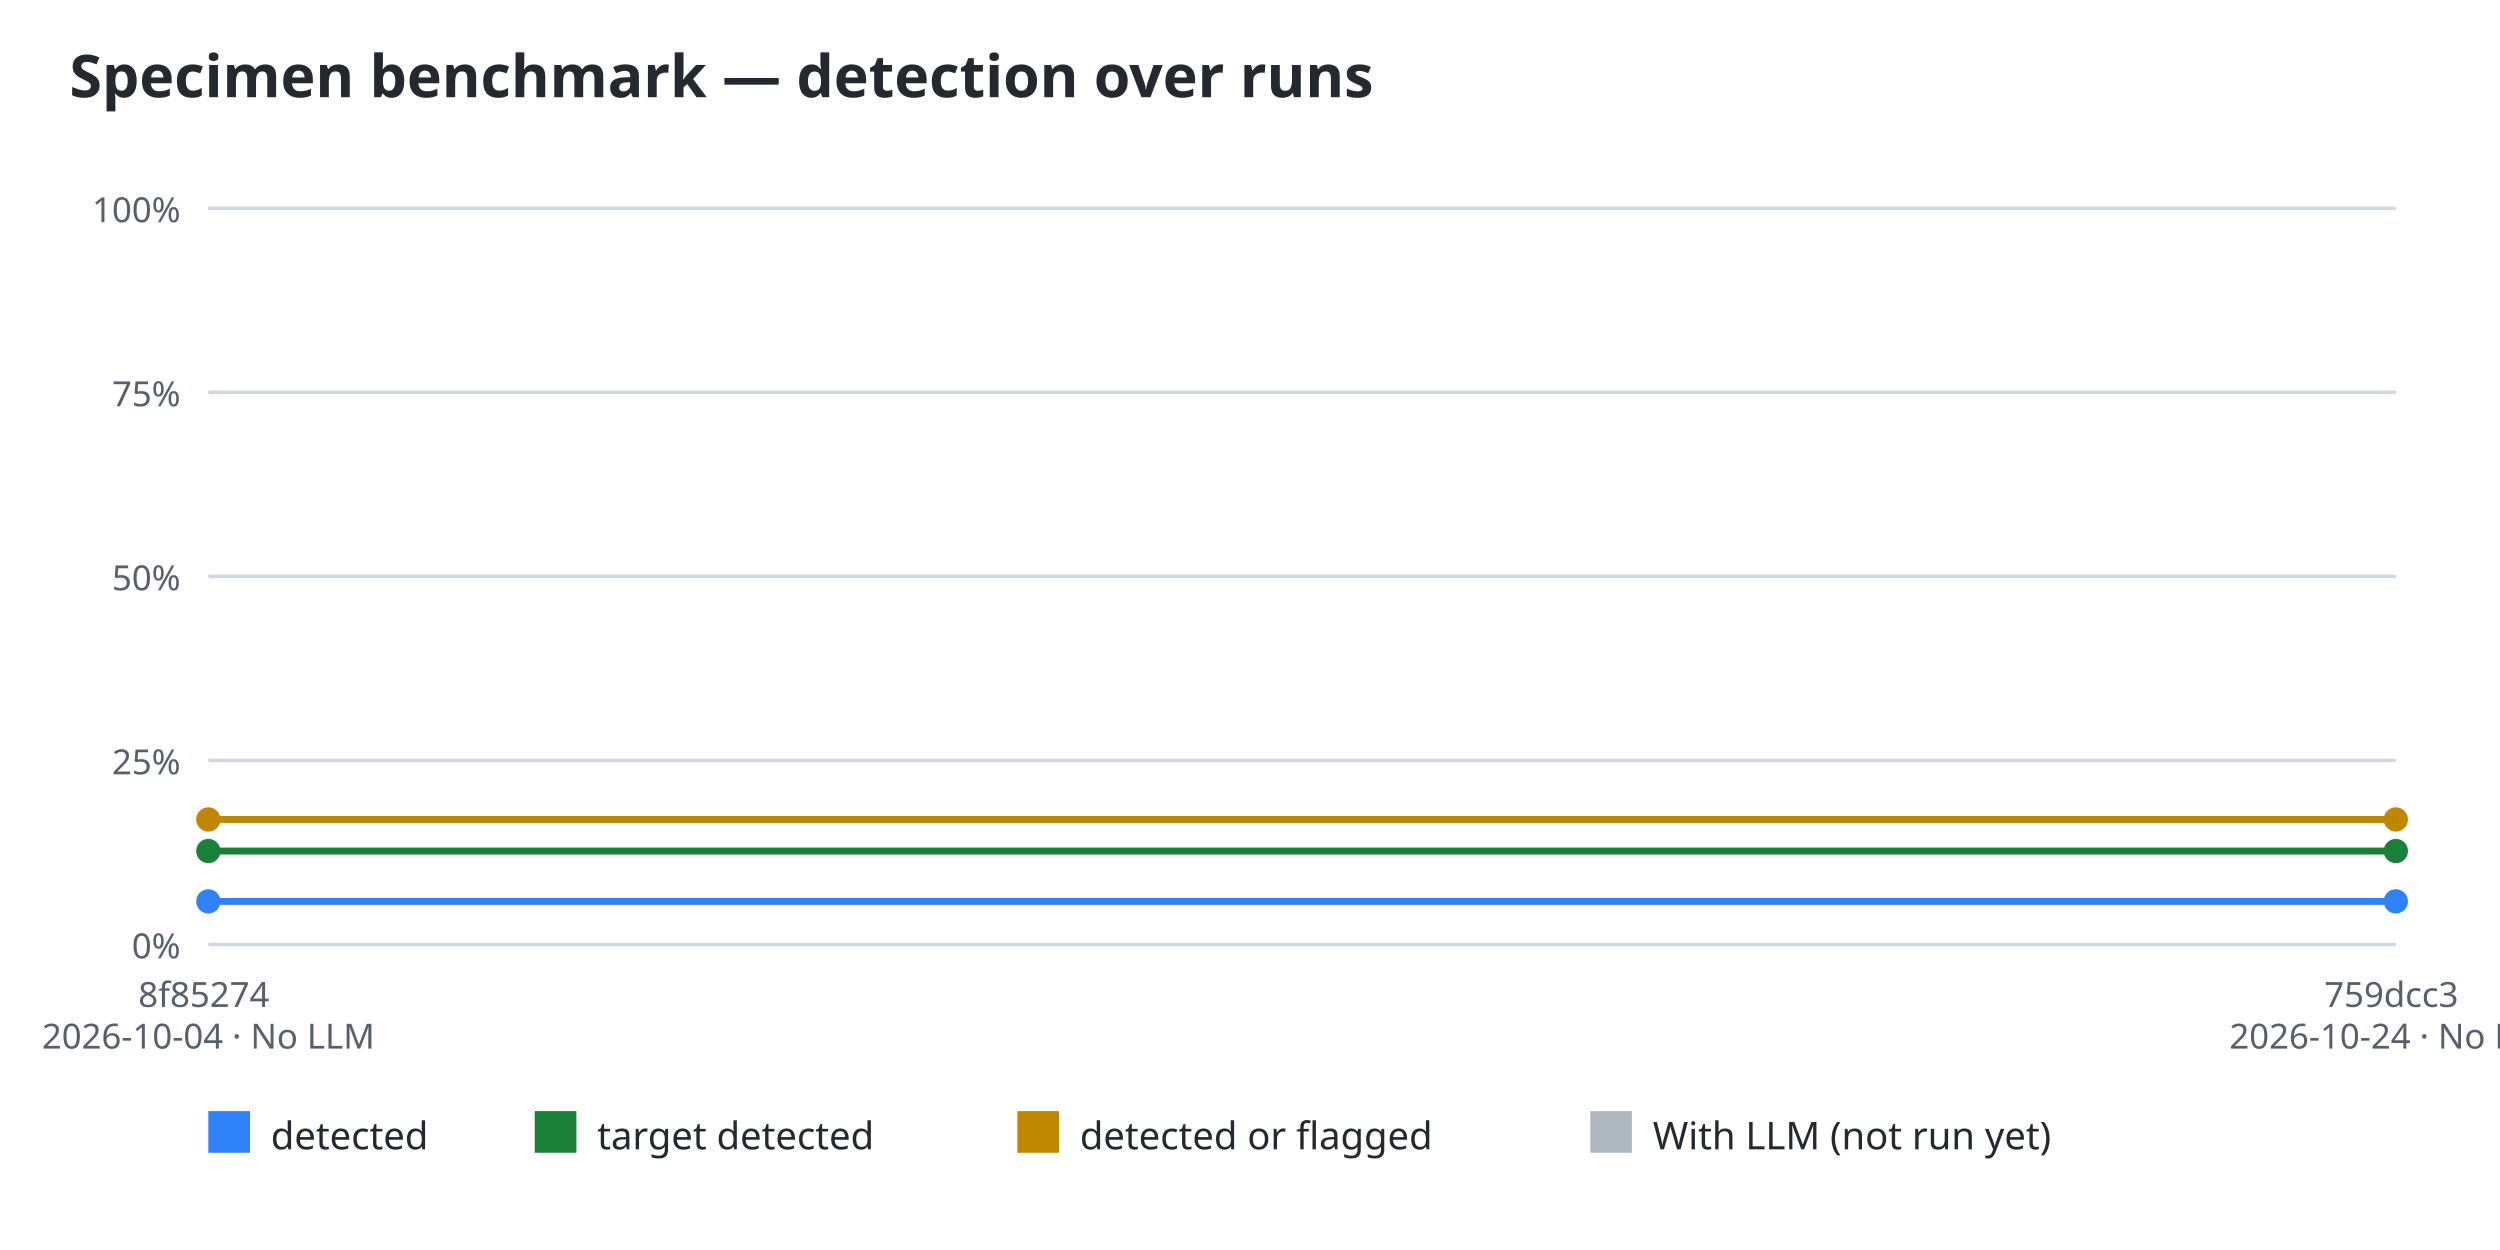
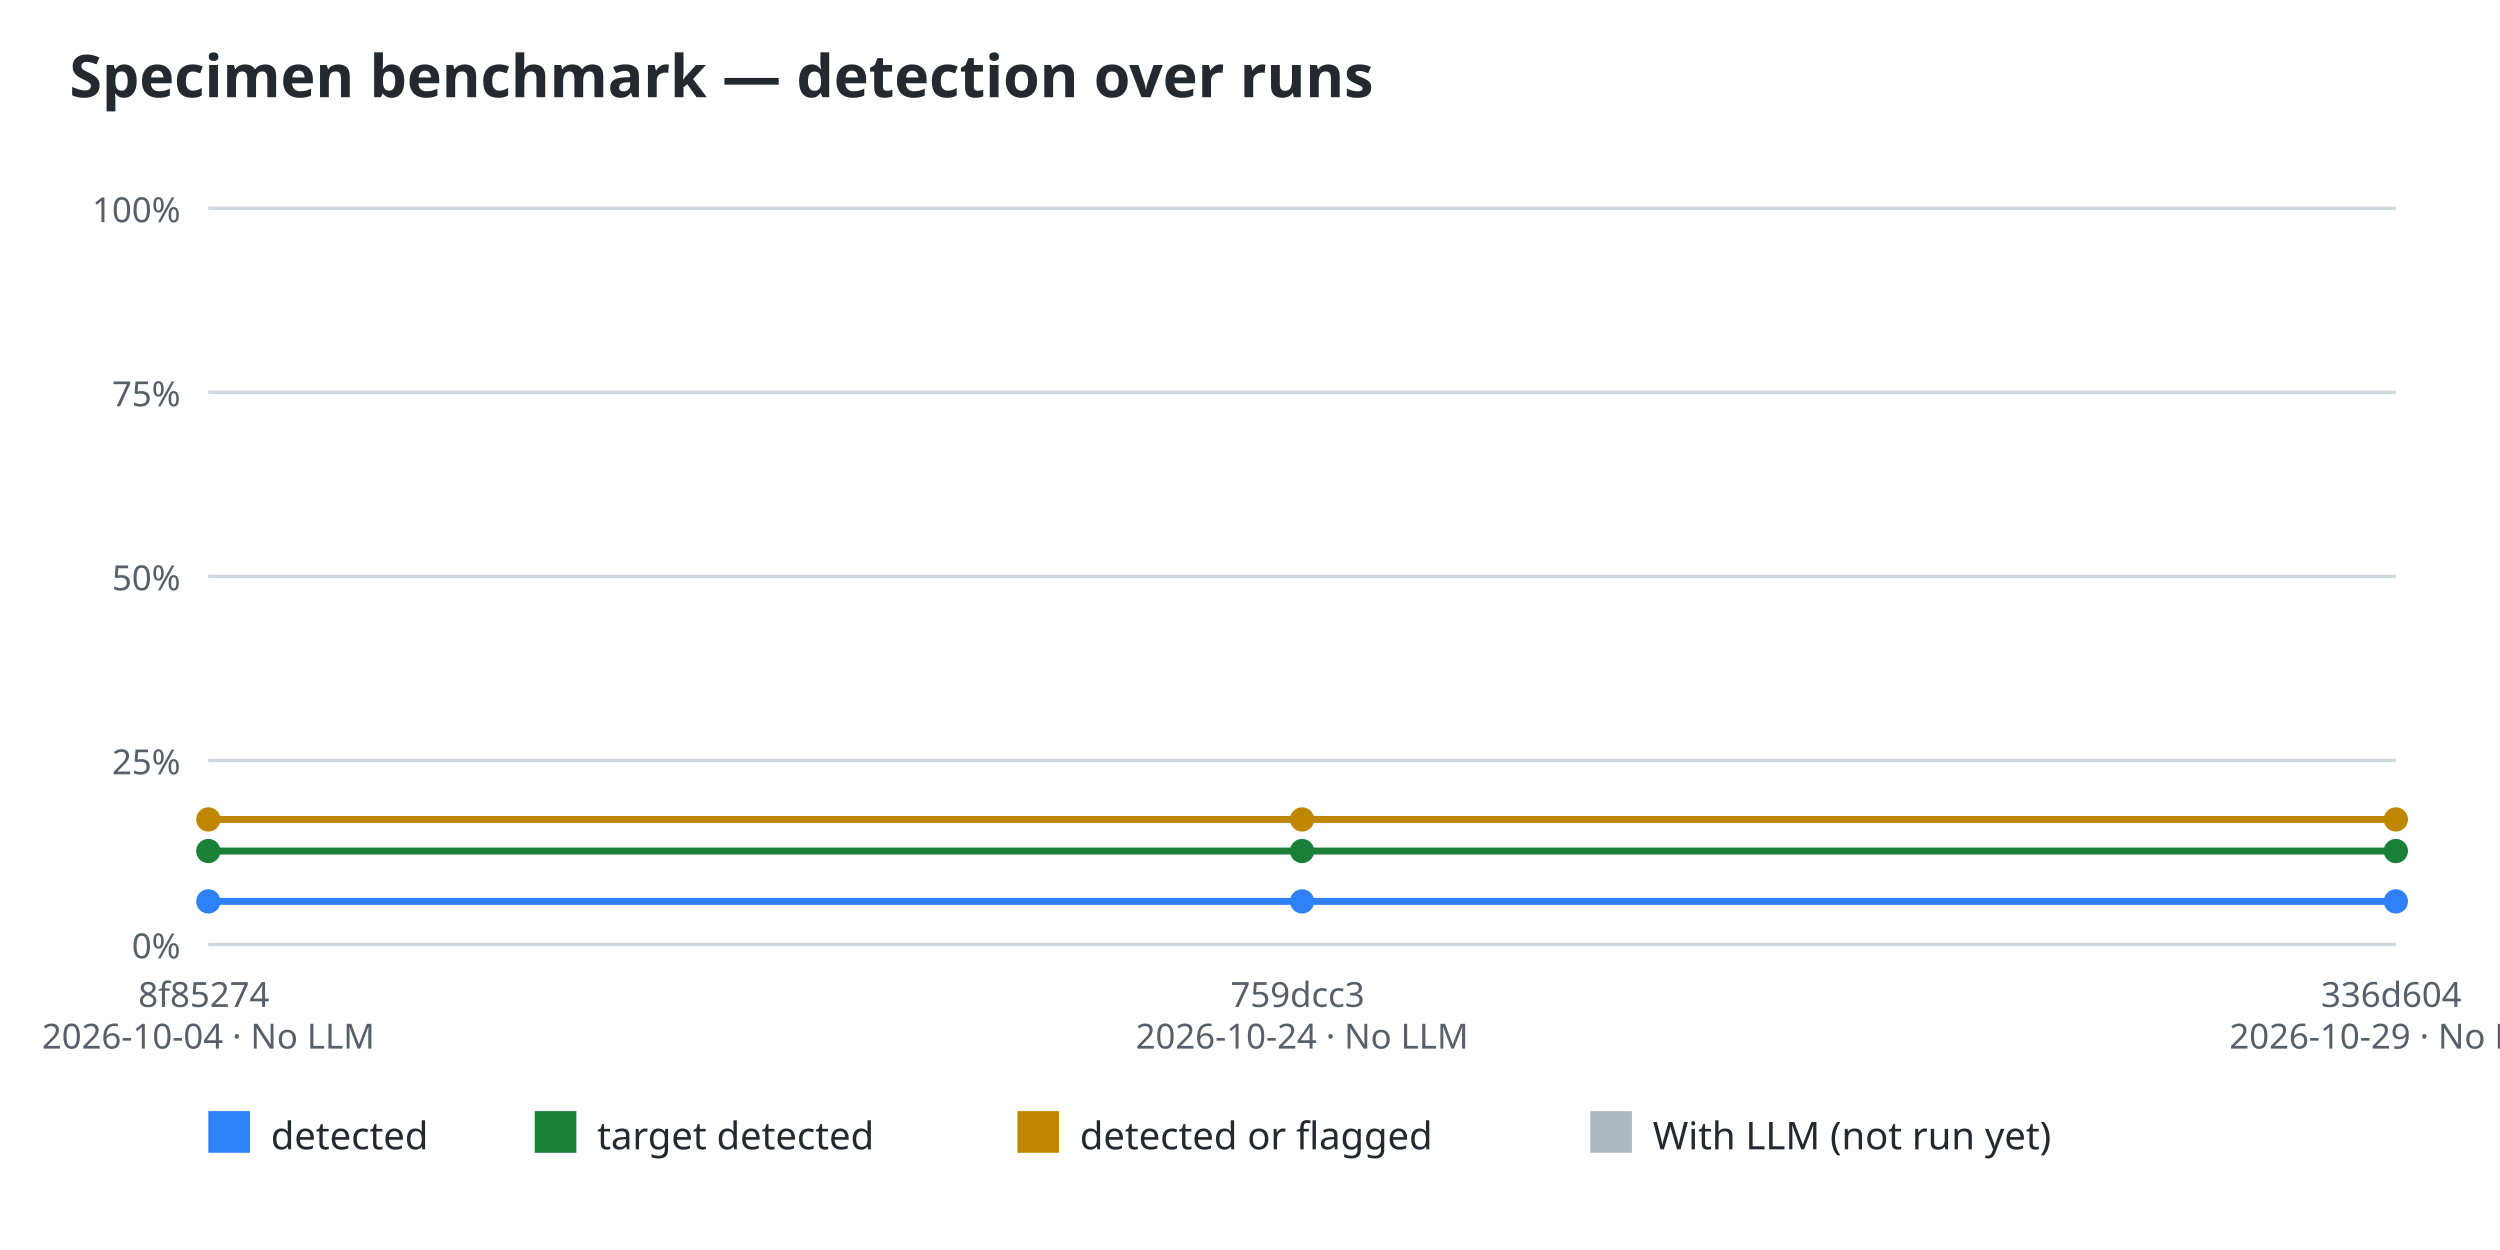
<svg xmlns="http://www.w3.org/2000/svg" viewBox="0 0 720 360" font-family="sans-serif">
  <rect width="720" height="360" fill="white" />
  <text x="20" y="28" font-size="17" font-weight="bold" fill="#24292f">Specimen benchmark — detection over runs</text>
  <line x1="60" y1="272.0" x2="690" y2="272.0" stroke="#d0d7de" stroke-width="1" />
  <text x="52" y="276.0" font-size="10" fill="#57606a" text-anchor="end">0%</text>
  <line x1="60" y1="219.0" x2="690" y2="219.0" stroke="#d0d7de" stroke-width="1" />
  <text x="52" y="223.0" font-size="10" fill="#57606a" text-anchor="end">25%</text>
  <line x1="60" y1="166.0" x2="690" y2="166.0" stroke="#d0d7de" stroke-width="1" />
  <text x="52" y="170.0" font-size="10" fill="#57606a" text-anchor="end">50%</text>
  <line x1="60" y1="113.0" x2="690" y2="113.0" stroke="#d0d7de" stroke-width="1" />
  <text x="52" y="117.0" font-size="10" fill="#57606a" text-anchor="end">75%</text>
  <line x1="60" y1="60.0" x2="690" y2="60.0" stroke="#d0d7de" stroke-width="1" />
  <text x="52" y="64.0" font-size="10" fill="#57606a" text-anchor="end">100%</text>
-   <polyline points="60.0,259.6 690.0,259.6" fill="none" stroke="#2f81f7" stroke-width="2" />
+   <polyline points="60.0,259.6 375.0,259.6 690.0,259.6" fill="none" stroke="#2f81f7" stroke-width="2" />
  <circle cx="60.0" cy="259.6" r="3.5" fill="#2f81f7" />
+   <circle cx="375.0" cy="259.6" r="3.5" fill="#2f81f7" />
  <circle cx="690.0" cy="259.6" r="3.5" fill="#2f81f7" />
-   <polyline points="60.0,245.1 690.0,245.1" fill="none" stroke="#1a7f37" stroke-width="2" />
+   <polyline points="60.0,245.1 375.0,245.1 690.0,245.1" fill="none" stroke="#1a7f37" stroke-width="2" />
  <circle cx="60.0" cy="245.1" r="3.5" fill="#1a7f37" />
+   <circle cx="375.0" cy="245.1" r="3.5" fill="#1a7f37" />
  <circle cx="690.0" cy="245.1" r="3.5" fill="#1a7f37" />
-   <polyline points="60.0,236.0 690.0,236.0" fill="none" stroke="#bf8700" stroke-width="2" />
+   <polyline points="60.0,236.0 375.0,236.0 690.0,236.0" fill="none" stroke="#bf8700" stroke-width="2" />
  <circle cx="60.0" cy="236.0" r="3.5" fill="#bf8700" />
+   <circle cx="375.0" cy="236.0" r="3.5" fill="#bf8700" />
  <circle cx="690.0" cy="236.0" r="3.5" fill="#bf8700" />
  <text x="60.0" y="290" font-size="10" fill="#57606a" text-anchor="middle">
    <tspan x="60.0" dy="0">8f85274</tspan>
    <tspan x="60.0" dy="12">2026-10-04 · No LLM</tspan>
  </text>
+   <text x="375.0" y="290" font-size="10" fill="#57606a" text-anchor="middle">
+     <tspan x="375.0" dy="0">759dcc3</tspan>
+     <tspan x="375.0" dy="12">2026-10-24 · No LLM</tspan>
+   </text>
  <text x="690.0" y="290" font-size="10" fill="#57606a" text-anchor="middle">
-     <tspan x="690.0" dy="0">759dcc3</tspan>
-     <tspan x="690.0" dy="12">2026-10-24 · No LLM</tspan>
+     <tspan x="690.0" dy="0">336d604</tspan>
+     <tspan x="690.0" dy="12">2026-10-29 · No LLM</tspan>
  </text>
  <rect x="60" y="320" width="12" height="12" fill="#2f81f7" />
  <text x="78" y="331" font-size="11" fill="#24292f">detected</text>
  <rect x="154" y="320" width="12" height="12" fill="#1a7f37" />
  <text x="172" y="331" font-size="11" fill="#24292f">target detected</text>
  <rect x="293" y="320" width="12" height="12" fill="#bf8700" />
  <text x="311" y="331" font-size="11" fill="#24292f">detected or flagged</text>
  <rect x="458" y="320" width="12" height="12" fill="#afb8c1" />
  <text x="476" y="331" font-size="11" fill="#24292f">With LLM (not run yet)</text>
</svg>
